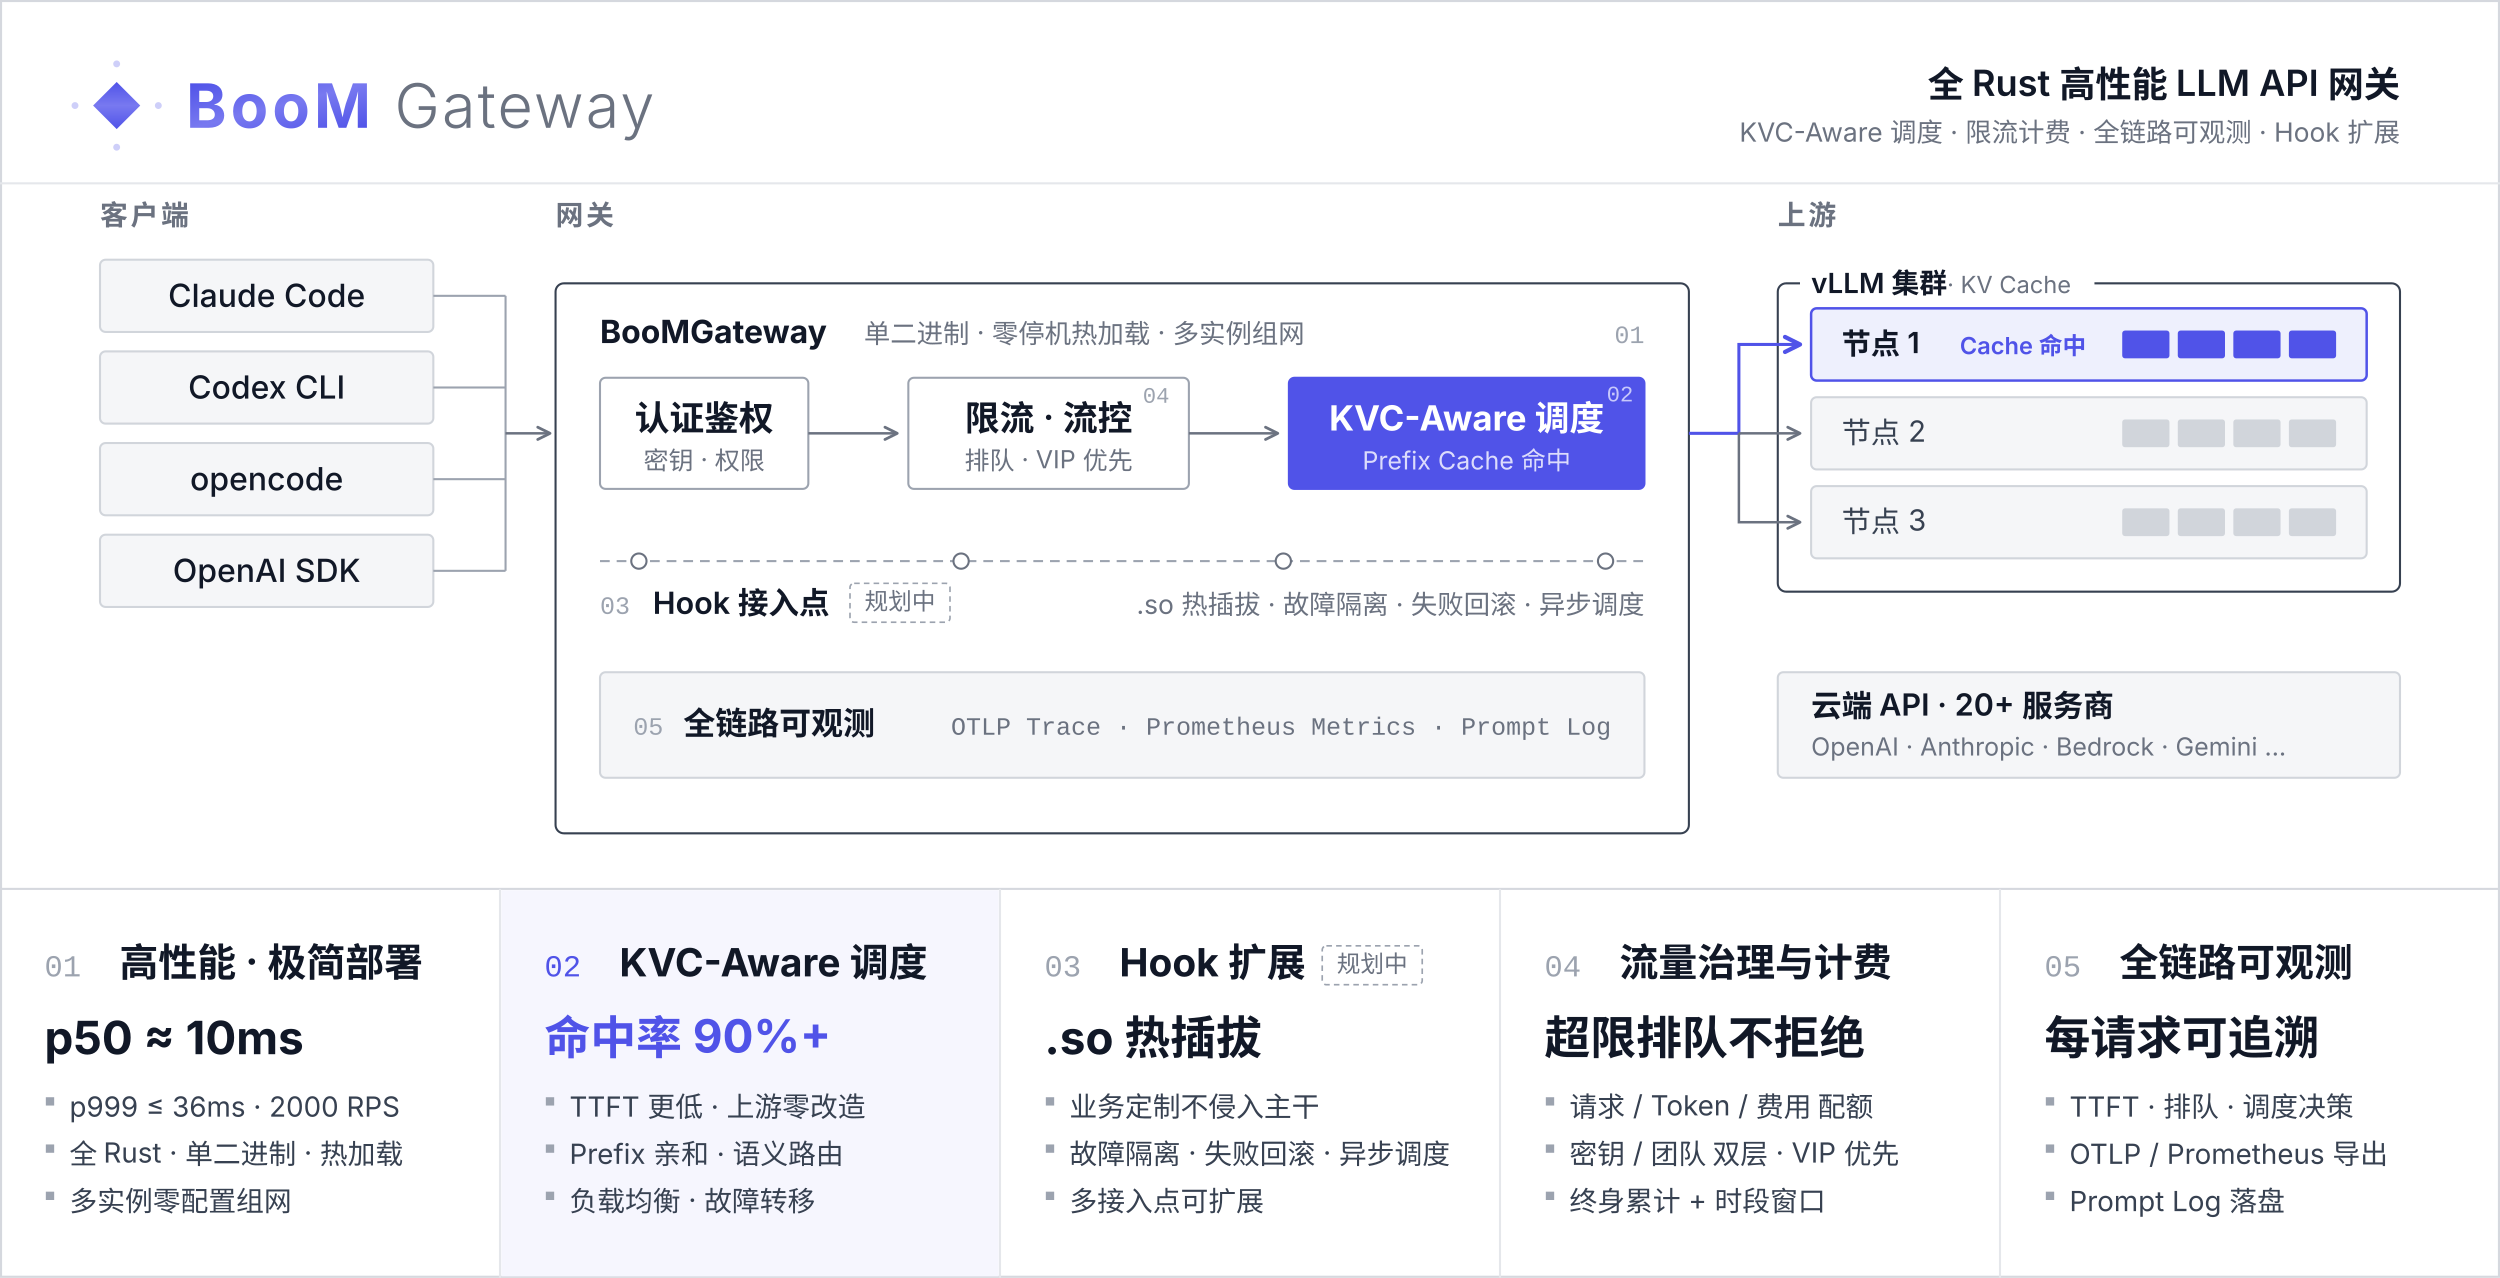
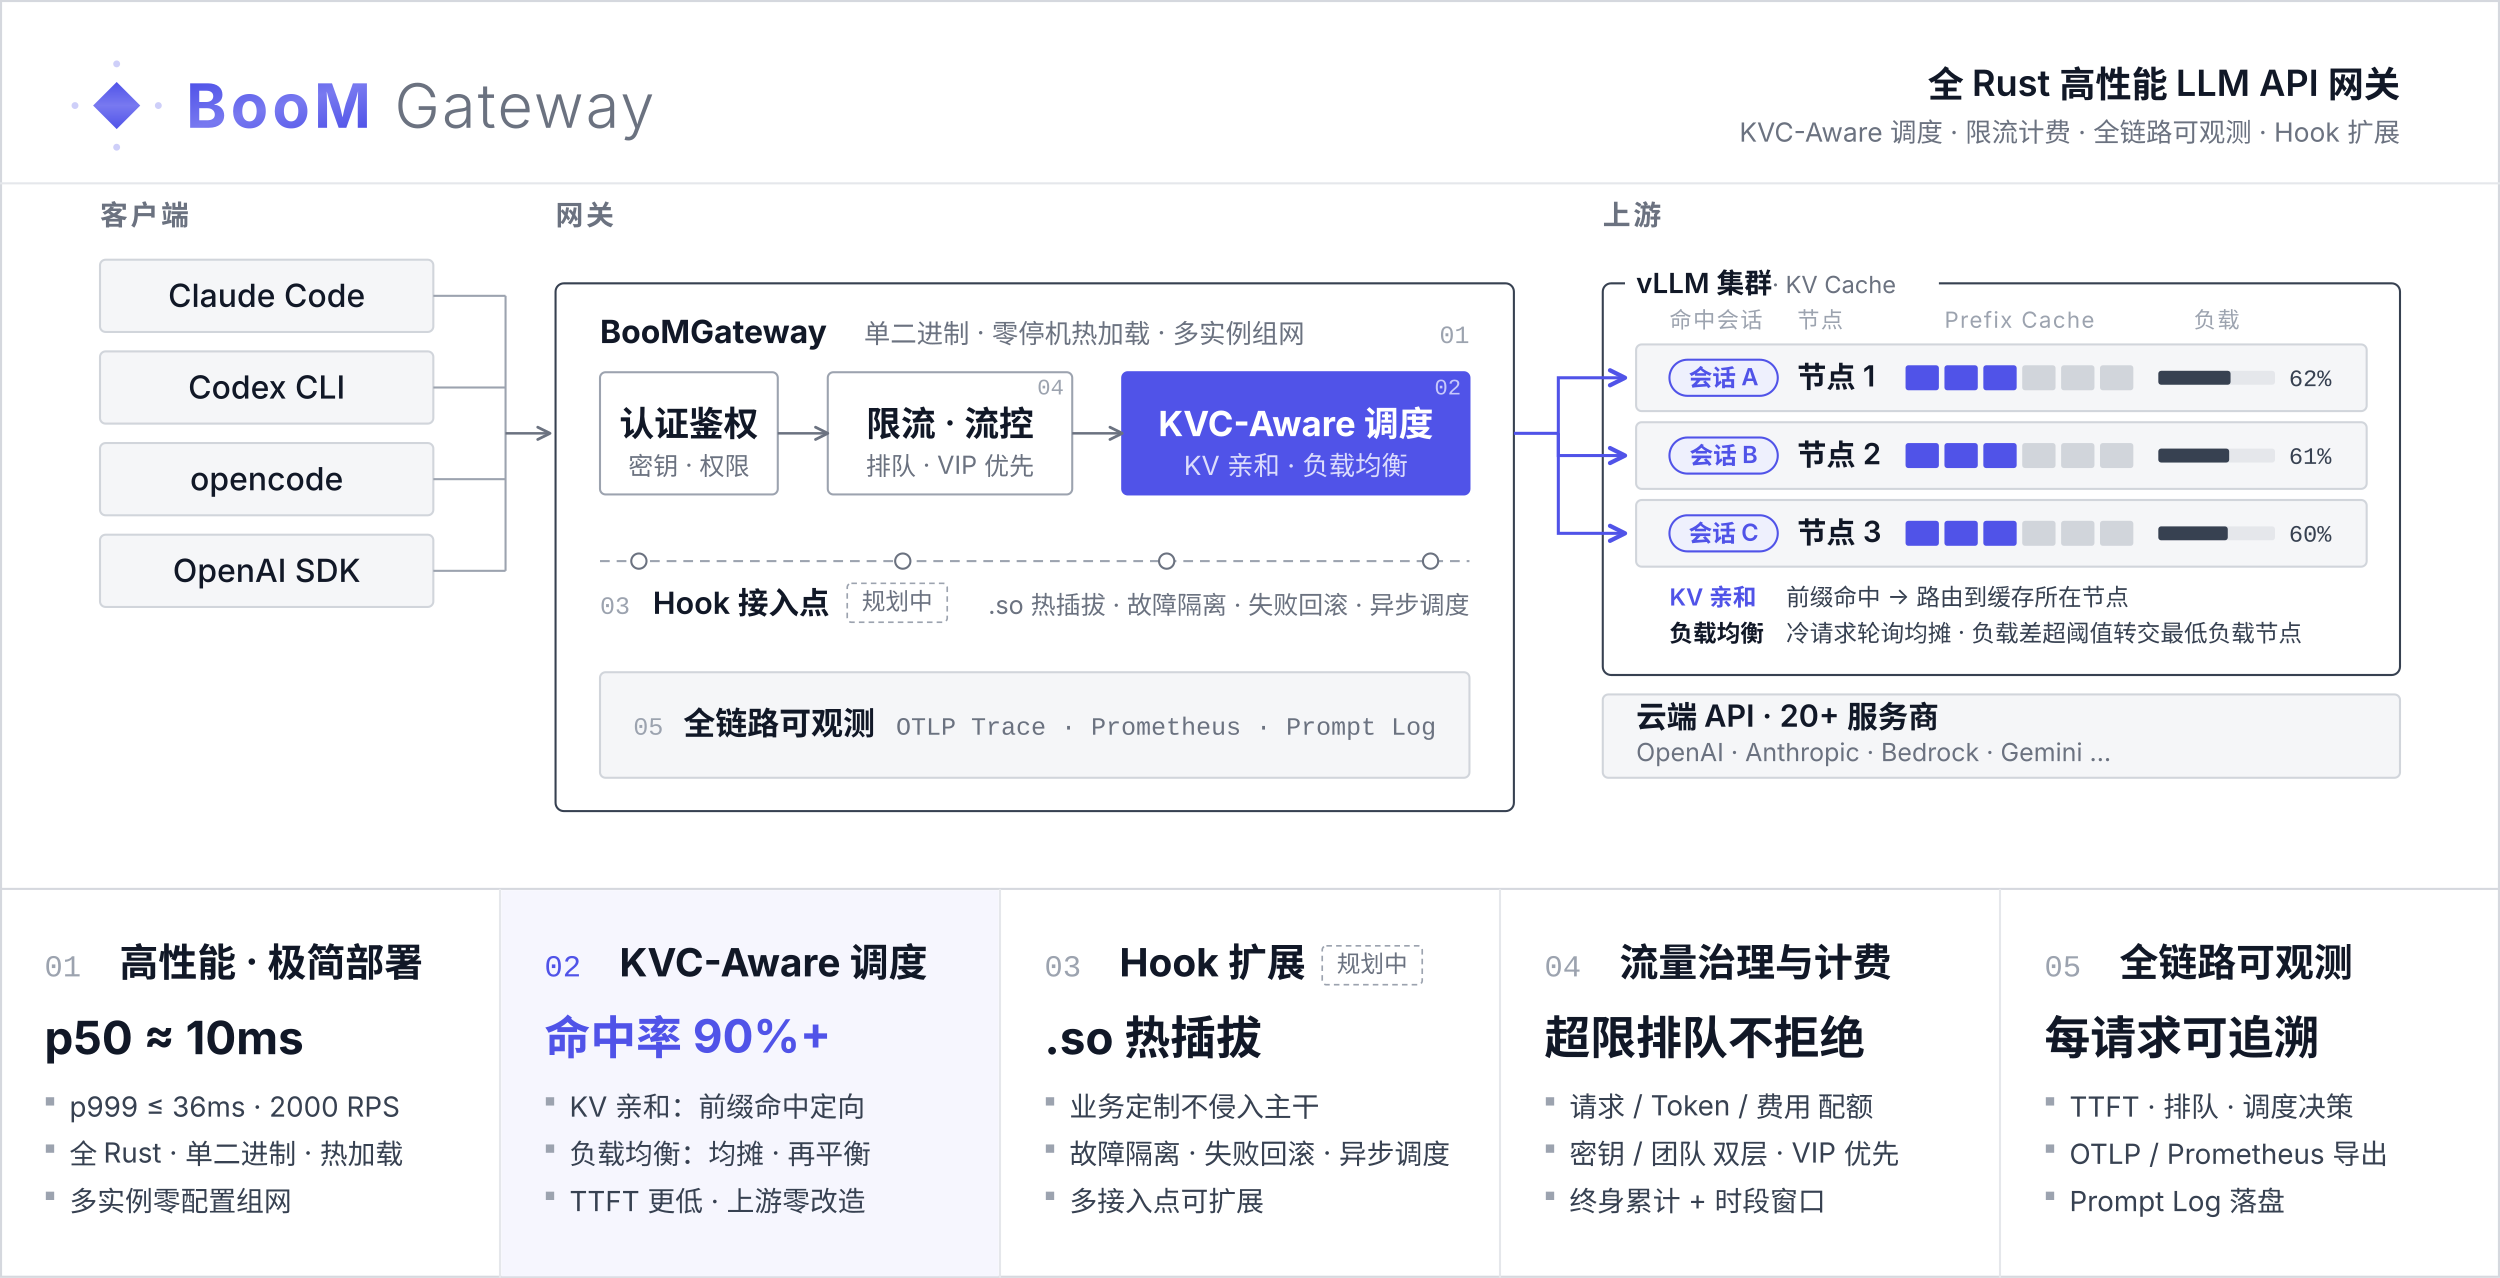
<svg xmlns="http://www.w3.org/2000/svg" viewBox="0 0 1800 920" width="1800" height="920">
  <defs>
    <linearGradient id="brand" x1="0%" y1="0%" x2="100%" y2="100%">
      <stop offset="0%" stop-color="#5053e8" />
      <stop offset="50%" stop-color="#7879f0" />
      <stop offset="100%" stop-color="#5053e8" />
    </linearGradient>
  </defs>
  <g font-family="'Inter','SF Pro Text',-apple-system,'Helvetica Neue','PingFang SC','Hiragino Sans GB','Microsoft YaHei','Noto Sans CJK SC',Arial,sans-serif">
    <rect x="0.75" y="0.75" width="1798.5" height="918.5" fill="#ffffff" stroke="#d5d8de" stroke-width="1.5" />
    <g transform="translate(84,76)">
      <rect x="-12" y="-12" width="24" height="24" fill="url(#brand)" transform="rotate(45)" />
      <circle cx="-30" cy="0" r="2.5" fill="#5053e8" opacity=".28" />
      <circle cx="30" cy="0" r="2.5" fill="#5053e8" opacity=".28" />
      <circle cx="0" cy="-30" r="2.5" fill="#5053e8" opacity=".28" />
      <circle cx="0" cy="30" r="2.5" fill="#5053e8" opacity=".28" />
    </g>
    <text x="134" y="92" font-size="44" font-weight="700" letter-spacing="3" fill="url(#brand)">BooM</text>
    <text fill="#6b7280" x="284" y="92" font-size="44" font-weight="300" letter-spacing="1.5">Gateway</text>
    <text fill="#111827" text-anchor="end" x="1728" y="70" font-size="26" font-weight="600">全 Rust 高性能 LLM API 网关</text>
    <text fill="#6b7280" text-anchor="end" x="1728" y="102" font-size="19">KVC-Aware 调度 · 限流计费 · 全链路可观测 · Hook 扩展</text>
    <line x1="0" y1="132" x2="1800" y2="132" stroke="#e5e7eb" stroke-width="1.5" />
    <g fill="#6b7280" font-size="20" font-weight="600" letter-spacing="2">
      <text x="72" y="162">客户端</text>
      <text x="400" y="162">网关</text>
-       <text x="1280" y="162">上游</text>
+       <text x="1154" y="162">上游</text>
    </g>
    <g fill="#111827" text-anchor="middle" font-size="23" font-weight="500">
      <rect fill="#f5f6f8" stroke="#d1d5db" stroke-width="1.5" x="72" y="187" width="240" height="52" rx="4" />
      <rect fill="#f5f6f8" stroke="#d1d5db" stroke-width="1.5" x="72" y="253" width="240" height="52" rx="4" />
      <rect fill="#f5f6f8" stroke="#d1d5db" stroke-width="1.5" x="72" y="319" width="240" height="52" rx="4" />
      <rect fill="#f5f6f8" stroke="#d1d5db" stroke-width="1.5" x="72" y="385" width="240" height="52" rx="4" />
      <text x="192" y="221">Claude Code</text>
      <text x="192" y="287">Codex CLI</text>
      <text x="192" y="353">opencode</text>
      <text x="192" y="419">OpenAI SDK</text>
    </g>
    <path fill="none" stroke="#9ca3af" stroke-width="1.5" d="M312 213H364M312 279H364M312 345H364M312 411H364M364 213V411" />
    <path fill="none" stroke="#6b7280" stroke-width="1.8" d="M364 312H396" />
    <path d="M387.18 307.59L396 312L387.18 316.41" fill="none" stroke="#6b7280" stroke-width="2.02" stroke-linecap="round" stroke-linejoin="round" />
-     <rect x="400" y="204" width="816" height="396" rx="6" fill="#ffffff" stroke="#374151" stroke-width="1.5" />
+     <rect x="400" y="204" width="690" height="380" rx="6" fill="#ffffff" stroke="#374151" stroke-width="1.5" />
    <text fill="#111827" x="432" y="247" font-size="23" font-weight="700">BooMGateway</text>
    <text fill="#6b7280" x="622" y="247" font-size="19">单二进制 · 零停机热加载 · 多实例组网</text>
-     <text font-family="'SF Mono',Menlo,'JetBrains Mono',Consolas,'Courier New',monospace" fill="#9ca3af" text-anchor="end" x="1184" y="247" font-size="18">01</text>
-     <rect fill="#ffffff" stroke="#9ca3af" stroke-width="1.5" x="432" y="272" width="150" height="80" rx="4" />
-     <rect fill="#ffffff" stroke="#9ca3af" stroke-width="1.5" x="654" y="272" width="202" height="80" rx="4" />
-     <rect x="928" y="272" width="256" height="80" rx="4" fill="#5053e8" stroke="#5053e8" stroke-width="1.5" />
+     <text font-family="'SF Mono',Menlo,'JetBrains Mono',Consolas,'Courier New',monospace" fill="#9ca3af" text-anchor="end" x="1058" y="247" font-size="18">01</text>
+     <rect fill="#ffffff" stroke="#9ca3af" stroke-width="1.5" x="432" y="268" width="128" height="88" rx="4" />
+     <rect fill="#ffffff" stroke="#9ca3af" stroke-width="1.5" x="596" y="268" width="176" height="88" rx="4" />
+     <rect x="808" y="268" width="250" height="88" rx="4" fill="#5053e8" stroke="#5053e8" stroke-width="1.5" />
    <g text-anchor="middle">
-       <text fill="#111827" x="507" y="310" font-size="25" font-weight="600">认证鉴权</text>
-       <text fill="#6b7280" x="507" y="338" font-size="18">密钥 · 权限</text>
-       <text fill="#111827" x="755" y="310" font-size="25" font-weight="600">限流 · 流控</text>
-       <text fill="#6b7280" x="755" y="338" font-size="18">排队 · VIP 优先</text>
-       <text x="1056" y="310" font-size="25" font-weight="700" fill="#ffffff">KVC-Aware 调度</text>
-       <text x="1056" y="338" font-size="18" fill="#dcdcfc">Prefix Cache 命中</text>
-     </g>
-     <path fill="none" stroke="#6b7280" stroke-width="1.8" d="M582 312H646" />
-     <path d="M637.18 307.59L646 312L637.18 316.41" fill="none" stroke="#6b7280" stroke-width="2.02" stroke-linecap="round" stroke-linejoin="round" />
-     <path fill="none" stroke="#6b7280" stroke-width="1.8" d="M856 312H920" />
-     <path d="M911.18 307.59L920 312L911.18 316.41" fill="none" stroke="#6b7280" stroke-width="2.02" stroke-linecap="round" stroke-linejoin="round" />
-     <text font-family="'SF Mono',Menlo,'JetBrains Mono',Consolas,'Courier New',monospace" fill="#9ca3af" text-anchor="end" x="842" y="290" font-size="16">04</text>
-     <text font-family="'SF Mono',Menlo,'JetBrains Mono',Consolas,'Courier New',monospace" text-anchor="end" x="1176" y="289" font-size="16" fill="#c7c8fb">02</text>
-     <line x1="432" y1="404" x2="1184" y2="404" stroke="#9ca3af" stroke-width="1.5" stroke-dasharray="7 5" />
+       <text fill="#111827" x="496" y="314" font-size="25" font-weight="600">认证鉴权</text>
+       <text fill="#6b7280" x="496" y="342" font-size="18">密钥 · 权限</text>
+       <text fill="#111827" x="684" y="314" font-size="25" font-weight="600">限流 · 流控</text>
+       <text fill="#6b7280" x="684" y="342" font-size="18">排队 · VIP 优先</text>
+       <text x="933" y="314" font-size="25" font-weight="700" fill="#ffffff">KVC-Aware 调度</text>
+       <text x="933" y="342" font-size="19" fill="#dcdcfc">KV 亲和 · 负载均衡</text>
+     </g>
+     <path fill="none" stroke="#6b7280" stroke-width="1.8" d="M560 312H596" />
+     <path d="M587.18 307.59L596 312L587.18 316.41" fill="none" stroke="#6b7280" stroke-width="2.02" stroke-linecap="round" stroke-linejoin="round" />
+     <path fill="none" stroke="#6b7280" stroke-width="1.8" d="M772 312H808" />
+     <path d="M799.18 307.59L808 312L799.18 316.41" fill="none" stroke="#6b7280" stroke-width="2.02" stroke-linecap="round" stroke-linejoin="round" />
+     <text font-family="'SF Mono',Menlo,'JetBrains Mono',Consolas,'Courier New',monospace" fill="#9ca3af" text-anchor="end" x="766" y="284" font-size="16">04</text>
+     <text font-family="'SF Mono',Menlo,'JetBrains Mono',Consolas,'Courier New',monospace" text-anchor="end" x="1052" y="284" font-size="16" fill="#c7c8fb">02</text>
+     <line x1="432" y1="404" x2="1058" y2="404" stroke="#9ca3af" stroke-width="1.5" stroke-dasharray="7 5" />
    <g fill="#ffffff" stroke="#6b7280" stroke-width="1.5">
      <circle cx="460" cy="404" r="5.5" />
-       <circle cx="692" cy="404" r="5.5" />
-       <circle cx="924" cy="404" r="5.5" />
-       <circle cx="1156" cy="404" r="5.5" />
+       <circle cx="650" cy="404" r="5.5" />
+       <circle cx="840" cy="404" r="5.5" />
+       <circle cx="1030" cy="404" r="5.5" />
    </g>
    <text font-family="'SF Mono',Menlo,'JetBrains Mono',Consolas,'Courier New',monospace" fill="#9ca3af" x="432" y="442" font-size="18">03</text>
    <text fill="#111827" x="470" y="442" font-size="22" font-weight="600">Hook 接入点</text>
-     <rect fill="none" stroke="#9ca3af" stroke-width="1.2" stroke-dasharray="4 3" x="612" y="420" width="72" height="28" rx="3" />
-     <text fill="#6b7280" text-anchor="middle" x="648" y="439" font-size="17">规划中</text>
-     <text fill="#6b7280" text-anchor="end" x="1184" y="442" font-size="19">.so 热插拔 · 故障隔离 · 失败回滚 · 异步调度</text>
-     <rect fill="#f5f6f8" stroke="#d1d5db" stroke-width="1.5" x="432" y="484" width="752" height="76" rx="4" />
+     <rect fill="none" stroke="#9ca3af" stroke-width="1.2" stroke-dasharray="4 3" x="610" y="420" width="72" height="28" rx="3" />
+     <text fill="#6b7280" text-anchor="middle" x="646" y="439" font-size="17">规划中</text>
+     <text fill="#6b7280" text-anchor="end" x="1058" y="442" font-size="18">.so 热插拔 · 故障隔离 · 失败回滚 · 异步调度</text>
+     <rect fill="#f5f6f8" stroke="#d1d5db" stroke-width="1.5" x="432" y="484" width="626" height="76" rx="4" />
    <text font-family="'SF Mono',Menlo,'JetBrains Mono',Consolas,'Courier New',monospace" fill="#9ca3af" x="456" y="529" font-size="18">05</text>
    <text fill="#111827" x="492" y="529" font-size="23" font-weight="600">全链路可观测</text>
-     <text font-family="'SF Mono',Menlo,'JetBrains Mono',Consolas,'Courier New',monospace" fill="#6b7280" text-anchor="end" x="1160" y="529" font-size="18">OTLP Trace · Prometheus Metrics · Prompt Log</text>
-     <rect x="1280" y="204" width="448" height="222" rx="6" fill="#ffffff" stroke="#374151" stroke-width="1.5" />
-     <rect x="1296" y="194" width="212" height="20" fill="#ffffff" />
-     <text fill="#111827" x="1304" y="211" font-size="20" font-weight="600">vLLM 集群<tspan font-size="17" font-weight="400" fill="#6b7280">  ·  KV Cache</tspan>
+     <text font-family="'SF Mono',Menlo,'JetBrains Mono',Consolas,'Courier New',monospace" fill="#6b7280" text-anchor="end" x="1034" y="529" font-size="18">OTLP Trace · Prometheus · Prompt Log</text>
+     <rect x="1154" y="204" width="574" height="282" rx="6" fill="#ffffff" stroke="#374151" stroke-width="1.5" />
+     <rect x="1170" y="194" width="226" height="20" fill="#ffffff" />
+     <text fill="#111827" x="1178" y="211" font-size="20" font-weight="600">vLLM 集群<tspan font-size="17" font-weight="400" fill="#6b7280">  ·  KV Cache</tspan>
    </text>
-     <rect x="1304" y="222" width="400" height="52" rx="4" fill="#eef0fd" stroke="#5053e8" stroke-width="1.8" />
-     <rect fill="#f5f6f8" stroke="#d1d5db" stroke-width="1.5" x="1304" y="286" width="400" height="52" rx="4" />
-     <rect fill="#f5f6f8" stroke="#d1d5db" stroke-width="1.5" x="1304" y="350" width="400" height="52" rx="4" />
-     <text fill="#111827" x="1326" y="255" font-size="21" font-weight="600">节点 1</text>
-     <text fill="#374151" x="1326" y="319" font-size="21">节点 2</text>
-     <text fill="#374151" x="1326" y="383" font-size="21">节点 3</text>
-     <text text-anchor="end" x="1502" y="255" font-size="17" font-weight="600" fill="#5053e8">Cache 命中</text>
-     <g fill="#5053e8">
-       <rect x="1528" y="238" width="34" height="20" rx="2" />
-       <rect x="1568" y="238" width="34" height="20" rx="2" />
-       <rect x="1608" y="238" width="34" height="20" rx="2" />
-       <rect x="1648" y="238" width="34" height="20" rx="2" />
-     </g>
-     <g fill="#d1d5db">
-       <rect x="1528" y="302" width="34" height="20" rx="2" />
-       <rect x="1568" y="302" width="34" height="20" rx="2" />
-       <rect x="1608" y="302" width="34" height="20" rx="2" />
-       <rect x="1648" y="302" width="34" height="20" rx="2" />
-       <rect x="1528" y="366" width="34" height="20" rx="2" />
-       <rect x="1568" y="366" width="34" height="20" rx="2" />
-       <rect x="1608" y="366" width="34" height="20" rx="2" />
-       <rect x="1648" y="366" width="34" height="20" rx="2" />
-     </g>
-     <rect fill="#f5f6f8" stroke="#d1d5db" stroke-width="1.5" x="1280" y="484" width="448" height="76" rx="4" />
-     <text fill="#111827" x="1304" y="516" font-size="22" font-weight="600">云端 API · 20+ 服务商</text>
-     <text fill="#6b7280" x="1304" y="544" font-size="18">OpenAI · Anthropic · Bedrock · Gemini …</text>
-     <path d="M1216 312H1252V248H1296" fill="none" stroke="#5053e8" stroke-width="2.2" />
-     <path d="M1285.22 242.61L1296 248L1285.22 253.39" fill="none" stroke="#5053e8" stroke-width="3.08" stroke-linecap="round" stroke-linejoin="round" />
-     <path fill="none" stroke="#6b7280" stroke-width="1.8" d="M1252 312H1296" />
-     <path d="M1287.18 307.59L1296 312L1287.18 316.41" fill="none" stroke="#6b7280" stroke-width="2.02" stroke-linecap="round" stroke-linejoin="round" />
-     <path fill="none" stroke="#6b7280" stroke-width="1.8" d="M1252 312V376H1296" />
-     <path d="M1287.18 371.59L1296 376L1287.18 380.41" fill="none" stroke="#6b7280" stroke-width="2.02" stroke-linecap="round" stroke-linejoin="round" />
+     <g fill="#9ca3af" font-size="16" letter-spacing="1">
+       <text x="1202" y="236">命中会话</text>
+       <text x="1294" y="236">节点</text>
+       <text x="1454" y="236" text-anchor="middle">Prefix Cache</text>
+       <text x="1596" y="236" text-anchor="middle">负载</text>
+     </g>
+     <rect fill="#f5f6f8" stroke="#d1d5db" stroke-width="1.5" x="1178" y="248" width="526" height="48" rx="4" />
+     <rect fill="#eef0fd" stroke="#5053e8" stroke-width="1.5" x="1202" y="259" width="78" height="26" rx="13" />
+     <text fill="#5053e8" text-anchor="middle" x="1241" y="278" font-size="17" font-weight="600">会话 A</text>
+     <text fill="#111827" x="1294" y="279" font-size="21" font-weight="600">节点 1</text>
+     <g>
+       <rect x="1372" y="263" width="24" height="18" rx="2" fill="#5053e8" />
+       <rect x="1400" y="263" width="24" height="18" rx="2" fill="#5053e8" />
+       <rect x="1428" y="263" width="24" height="18" rx="2" fill="#5053e8" />
+       <rect x="1456" y="263" width="24" height="18" rx="2" fill="#d1d5db" />
+       <rect x="1484" y="263" width="24" height="18" rx="2" fill="#d1d5db" />
+       <rect x="1512" y="263" width="24" height="18" rx="2" fill="#d1d5db" />
+     </g>
+     <rect fill="#e5e7eb" x="1554" y="267" width="84" height="10" rx="2" />
+     <rect fill="#374151" x="1554" y="267" width="52" height="10" rx="2" />
+     <text font-family="'SF Mono',Menlo,'JetBrains Mono',Consolas,'Courier New',monospace" fill="#374151" x="1648" y="278" font-size="17">62%</text>
+     <rect fill="#f5f6f8" stroke="#d1d5db" stroke-width="1.5" x="1178" y="304" width="526" height="48" rx="4" />
+     <rect fill="#eef0fd" stroke="#5053e8" stroke-width="1.5" x="1202" y="315" width="78" height="26" rx="13" />
+     <text fill="#5053e8" text-anchor="middle" x="1241" y="334" font-size="17" font-weight="600">会话 B</text>
+     <text fill="#111827" x="1294" y="335" font-size="21" font-weight="600">节点 2</text>
+     <g>
+       <rect x="1372" y="319" width="24" height="18" rx="2" fill="#5053e8" />
+       <rect x="1400" y="319" width="24" height="18" rx="2" fill="#5053e8" />
+       <rect x="1428" y="319" width="24" height="18" rx="2" fill="#5053e8" />
+       <rect x="1456" y="319" width="24" height="18" rx="2" fill="#d1d5db" />
+       <rect x="1484" y="319" width="24" height="18" rx="2" fill="#d1d5db" />
+       <rect x="1512" y="319" width="24" height="18" rx="2" fill="#d1d5db" />
+     </g>
+     <rect fill="#e5e7eb" x="1554" y="323" width="84" height="10" rx="2" />
+     <rect fill="#374151" x="1554" y="323" width="51" height="10" rx="2" />
+     <text font-family="'SF Mono',Menlo,'JetBrains Mono',Consolas,'Courier New',monospace" fill="#374151" x="1648" y="334" font-size="17">61%</text>
+     <rect fill="#f5f6f8" stroke="#d1d5db" stroke-width="1.5" x="1178" y="360" width="526" height="48" rx="4" />
+     <rect fill="#eef0fd" stroke="#5053e8" stroke-width="1.5" x="1202" y="371" width="78" height="26" rx="13" />
+     <text fill="#5053e8" text-anchor="middle" x="1241" y="390" font-size="17" font-weight="600">会话 C</text>
+     <text fill="#111827" x="1294" y="391" font-size="21" font-weight="600">节点 3</text>
+     <g>
+       <rect x="1372" y="375" width="24" height="18" rx="2" fill="#5053e8" />
+       <rect x="1400" y="375" width="24" height="18" rx="2" fill="#5053e8" />
+       <rect x="1428" y="375" width="24" height="18" rx="2" fill="#5053e8" />
+       <rect x="1456" y="375" width="24" height="18" rx="2" fill="#d1d5db" />
+       <rect x="1484" y="375" width="24" height="18" rx="2" fill="#d1d5db" />
+       <rect x="1512" y="375" width="24" height="18" rx="2" fill="#d1d5db" />
+     </g>
+     <rect fill="#e5e7eb" x="1554" y="379" width="84" height="10" rx="2" />
+     <rect fill="#374151" x="1554" y="379" width="50" height="10" rx="2" />
+     <text font-family="'SF Mono',Menlo,'JetBrains Mono',Consolas,'Courier New',monospace" fill="#374151" x="1648" y="390" font-size="17">60%</text>
+     <text fill="#5053e8" x="1202" y="436" font-size="17" font-weight="600">KV 亲和</text>
+     <text fill="#374151" x="1286" y="436" font-size="17">前缀命中 → 路由到缓存所在节点</text>
+     <text fill="#111827" x="1202" y="462" font-size="17" font-weight="600">负载均衡</text>
+     <text fill="#374151" x="1286" y="462" font-size="17">冷请求轮询均摊 · 负载差超阈值转交最低负载节点</text>
+     <rect fill="#f5f6f8" stroke="#d1d5db" stroke-width="1.5" x="1154" y="500" width="574" height="60" rx="4" />
+     <text fill="#111827" x="1178" y="524" font-size="22" font-weight="600">云端 API · 20+ 服务商</text>
+     <text fill="#6b7280" x="1178" y="548" font-size="18">OpenAI · Anthropic · Bedrock · Gemini …</text>
+     <path d="M1090 312H1122V272H1170" fill="none" stroke="#5053e8" stroke-width="2.2" />
+     <path d="M1159.22 266.61L1170 272L1159.22 277.39" fill="none" stroke="#5053e8" stroke-width="3.08" stroke-linecap="round" stroke-linejoin="round" />
+     <path d="M1122 312V328H1170" fill="none" stroke="#5053e8" stroke-width="2.2" />
+     <path d="M1159.22 322.61L1170 328L1159.22 333.39" fill="none" stroke="#5053e8" stroke-width="3.08" stroke-linecap="round" stroke-linejoin="round" />
+     <path d="M1122 312V384H1170" fill="none" stroke="#5053e8" stroke-width="2.2" />
+     <path d="M1159.22 378.61L1170 384L1159.22 389.39" fill="none" stroke="#5053e8" stroke-width="3.08" stroke-linecap="round" stroke-linejoin="round" />
    <rect x="361" y="641" width="358" height="278" fill="#f6f6fe" />
    <line x1="0" y1="640" x2="1800" y2="640" stroke="#d5d8de" stroke-width="1.5" />
    <g stroke="#e5e7eb" stroke-width="1.5">
      <line x1="360" y1="640" x2="360" y2="920" />
      <line x1="720" y1="640" x2="720" y2="920" />
      <line x1="1080" y1="640" x2="1080" y2="920" />
      <line x1="1440" y1="640" x2="1440" y2="920" />
    </g>
    <text font-family="'SF Mono',Menlo,'JetBrains Mono',Consolas,'Courier New',monospace" font-size="22" fill="#9ca3af" x="32" y="703">01</text>
    <text font-size="28" font-weight="700" fill="#111827" x="86" y="703">高性能 · 极简部署</text>
    <text font-size="33" font-weight="700" fill="#111827" x="32" y="759">p50 ≈ 10ms</text>
    <g font-size="20" fill="#374151">
      <rect fill="#9ca3af" x="33" y="790" width="6" height="6" />
      <text x="50" y="804">p999 ≤ 36ms · 2000 RPS</text>
      <rect fill="#9ca3af" x="33" y="824" width="6" height="6" />
      <text x="50" y="838">全 Rust · 单二进制 · 热加载</text>
      <rect fill="#9ca3af" x="33" y="858" width="6" height="6" />
      <text x="50" y="872">多实例零配置组网</text>
    </g>
    <text font-family="'SF Mono',Menlo,'JetBrains Mono',Consolas,'Courier New',monospace" font-size="22" x="392" y="703" fill="#5053e8">02</text>
    <text font-size="28" font-weight="700" fill="#111827" x="446" y="703">KVC-Aware 调度</text>
    <text font-size="33" font-weight="700" x="392" y="759" fill="#5053e8">命中率 90%+</text>
    <g font-size="20" fill="#374151">
      <rect fill="#9ca3af" x="393" y="790" width="6" height="6" />
-       <text x="410" y="804">TTFT 更低 · 上游零改造</text>
+       <text x="410" y="804">KV 亲和：前缀命中定向</text>
      <rect fill="#9ca3af" x="393" y="824" width="6" height="6" />
-       <text x="410" y="838">Prefix 亲和 · 语义路由</text>
+       <text x="410" y="838">负载均衡：均摊 · 再平衡</text>
      <rect fill="#9ca3af" x="393" y="858" width="6" height="6" />
-       <text x="410" y="872">负载均衡 · 故障转移</text>
+       <text x="410" y="872">TTFT 更低 · 上游零改造</text>
    </g>
    <text font-family="'SF Mono',Menlo,'JetBrains Mono',Consolas,'Courier New',monospace" font-size="22" fill="#9ca3af" x="752" y="703">03</text>
    <text font-size="28" font-weight="700" fill="#111827" x="806" y="703">Hook 扩展</text>
    <rect fill="none" stroke="#9ca3af" stroke-width="1.2" stroke-dasharray="4 3" x="952" y="681" width="72" height="28" rx="3" />
    <text fill="#6b7280" text-anchor="middle" x="988" y="700" font-size="17">规划中</text>
    <text font-size="33" font-weight="700" fill="#111827" x="752" y="759">.so 热插拔</text>
    <g font-size="20" fill="#374151">
      <rect fill="#9ca3af" x="753" y="790" width="6" height="6" />
      <text x="770" y="804">业务定制不侵入主干</text>
      <rect fill="#9ca3af" x="753" y="824" width="6" height="6" />
      <text x="770" y="838">故障隔离 · 失败回滚 · 异步调度</text>
      <rect fill="#9ca3af" x="753" y="858" width="6" height="6" />
      <text x="770" y="872">多接入点可扩展</text>
    </g>
    <text font-family="'SF Mono',Menlo,'JetBrains Mono',Consolas,'Courier New',monospace" font-size="22" fill="#9ca3af" x="1112" y="703">04</text>
    <text font-size="28" font-weight="700" fill="#111827" x="1166" y="703">流量治理与计费</text>
    <text font-size="33" font-weight="700" fill="#111827" x="1112" y="759">超限排队不拒绝</text>
    <g font-size="20" fill="#374151">
      <rect fill="#9ca3af" x="1113" y="790" width="6" height="6" />
      <text x="1130" y="804">请求 / Token / 费用 配额</text>
      <rect fill="#9ca3af" x="1113" y="824" width="6" height="6" />
      <text x="1130" y="838">密钥 / 团队 双层 · VIP 优先</text>
      <rect fill="#9ca3af" x="1113" y="858" width="6" height="6" />
      <text x="1130" y="872">终身累计 + 时段窗口</text>
    </g>
    <text font-family="'SF Mono',Menlo,'JetBrains Mono',Consolas,'Courier New',monospace" font-size="22" fill="#9ca3af" x="1472" y="703">05</text>
    <text font-size="28" font-weight="700" fill="#111827" x="1526" y="703">全链路可观测</text>
    <text font-size="33" font-weight="700" fill="#111827" x="1472" y="759">每请求可追溯</text>
    <g font-size="20" fill="#374151">
      <rect fill="#9ca3af" x="1473" y="790" width="6" height="6" />
      <text x="1490" y="804">TTFT · 排队 · 调度决策</text>
      <rect fill="#9ca3af" x="1473" y="824" width="6" height="6" />
      <text x="1490" y="838">OTLP / Prometheus 导出</text>
      <rect fill="#9ca3af" x="1473" y="858" width="6" height="6" />
      <text x="1490" y="872">Prompt Log 落盘</text>
    </g>
  </g>
</svg>
